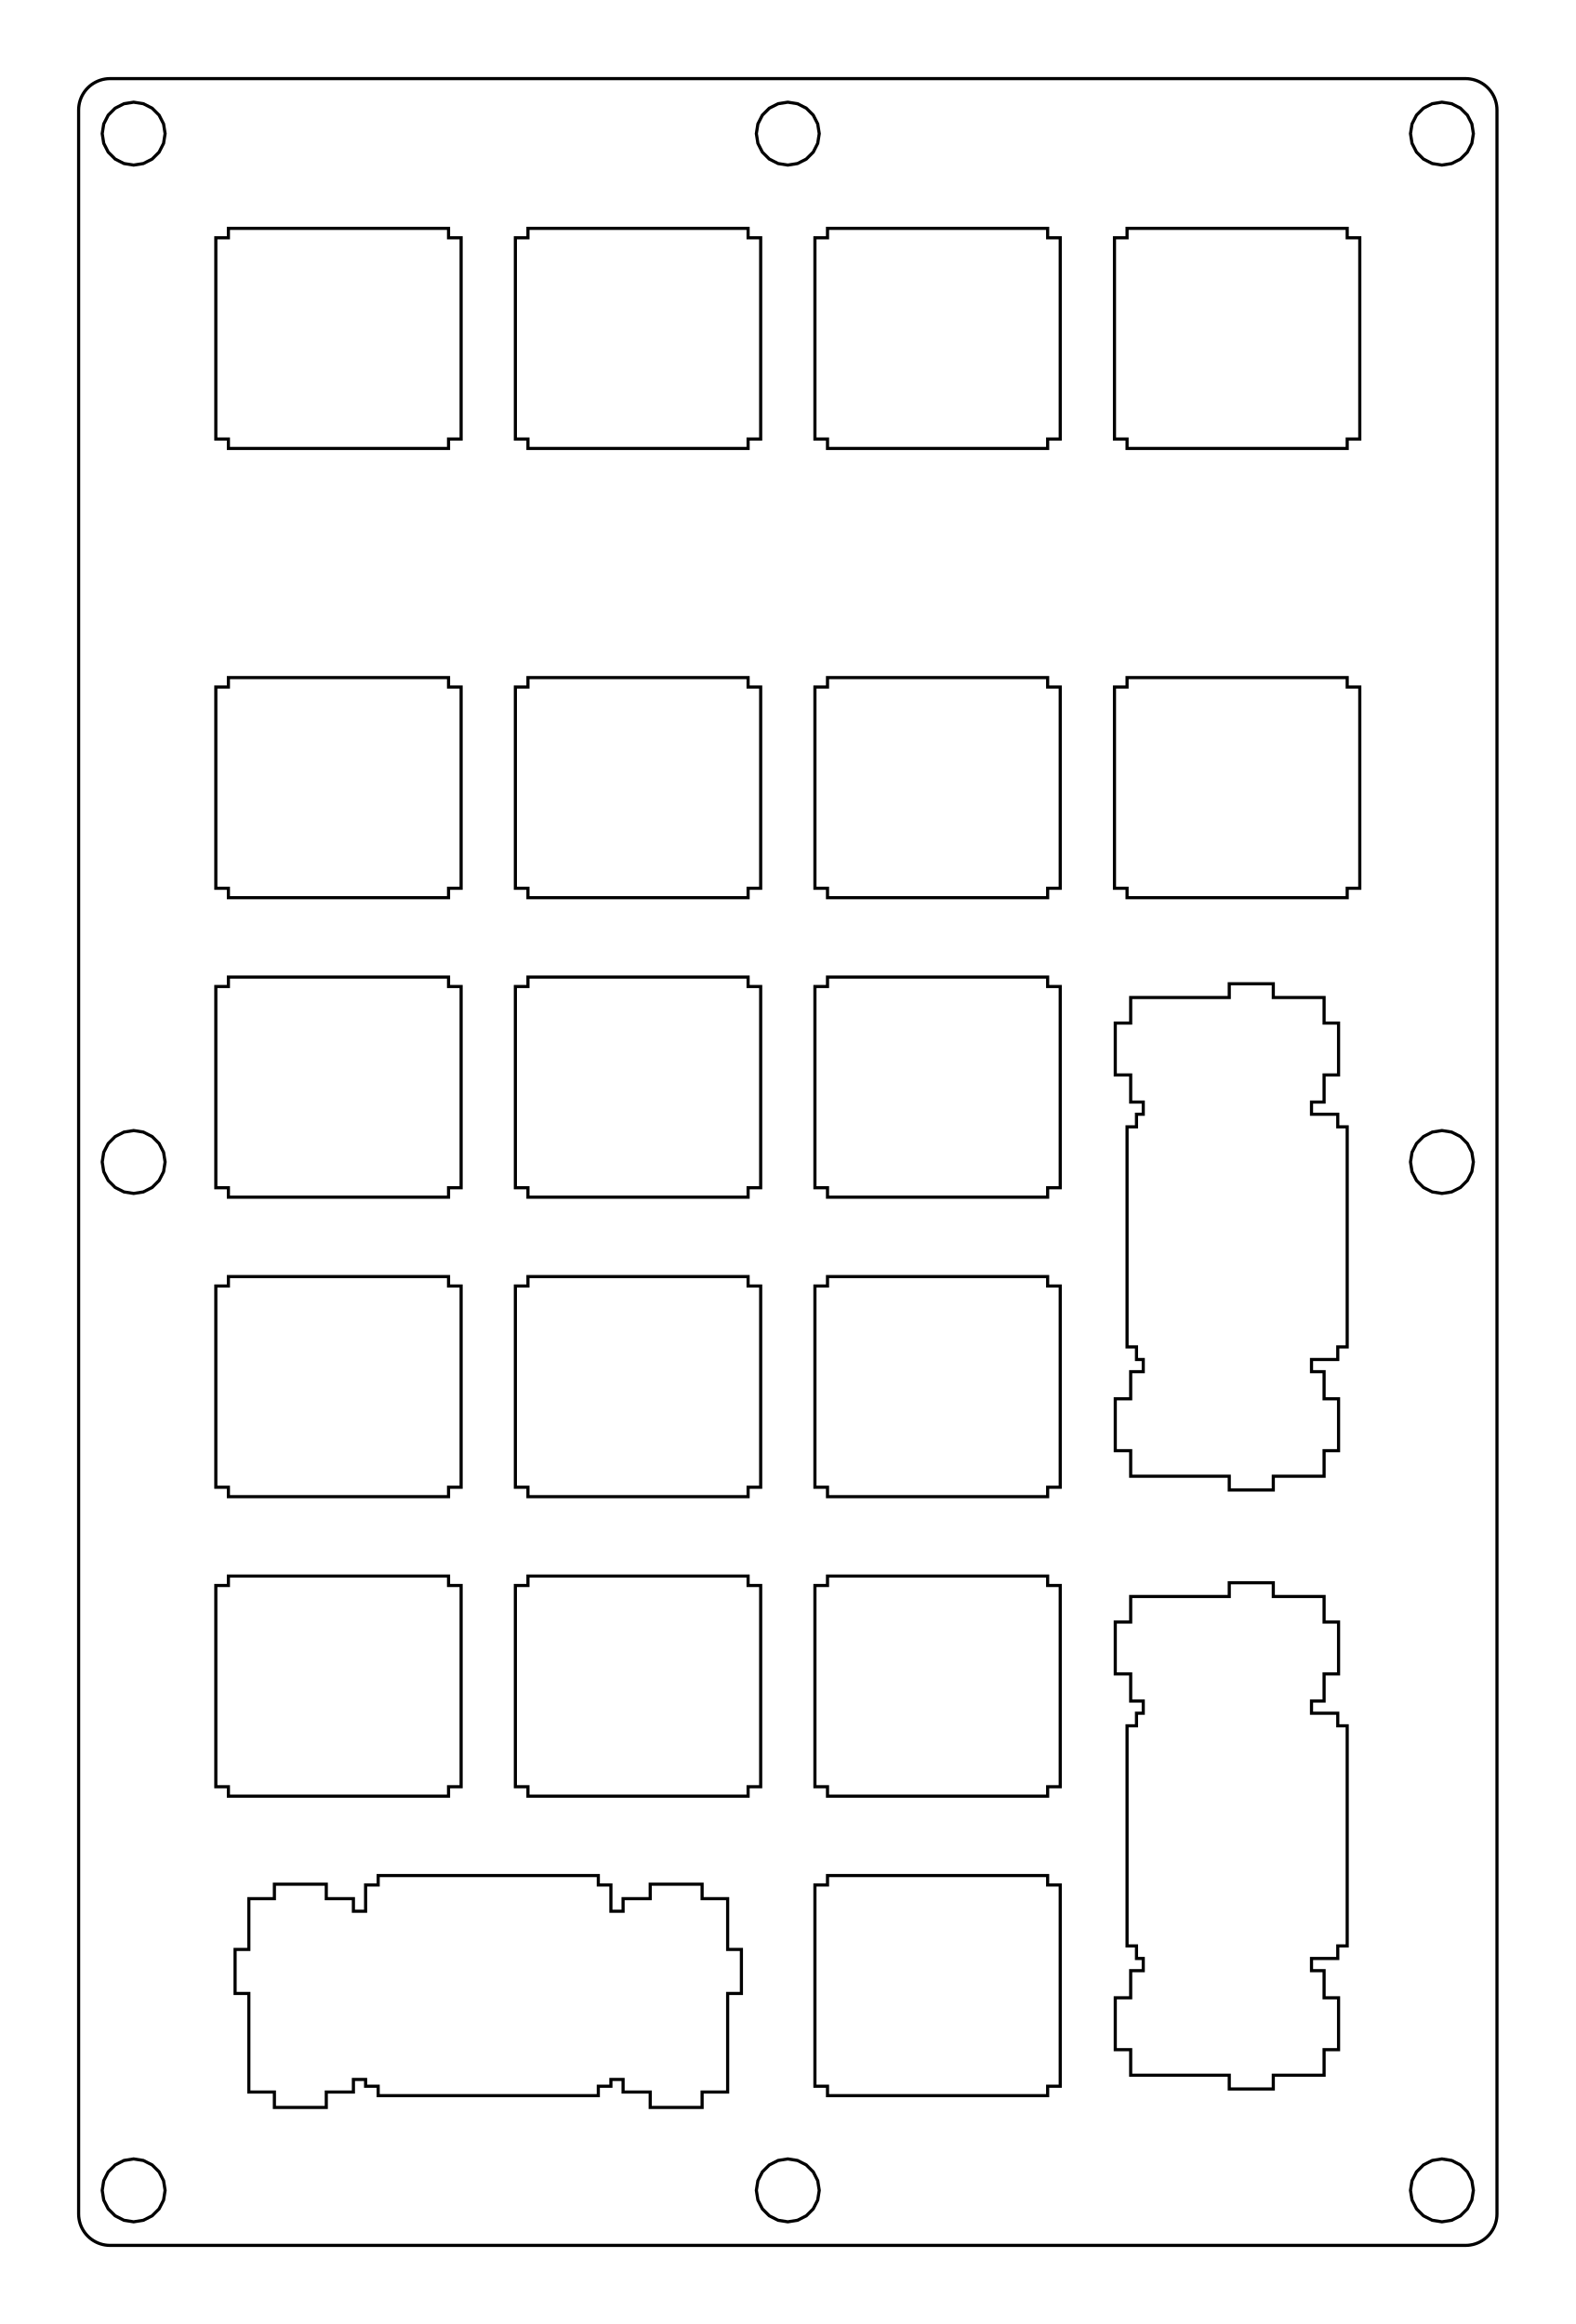
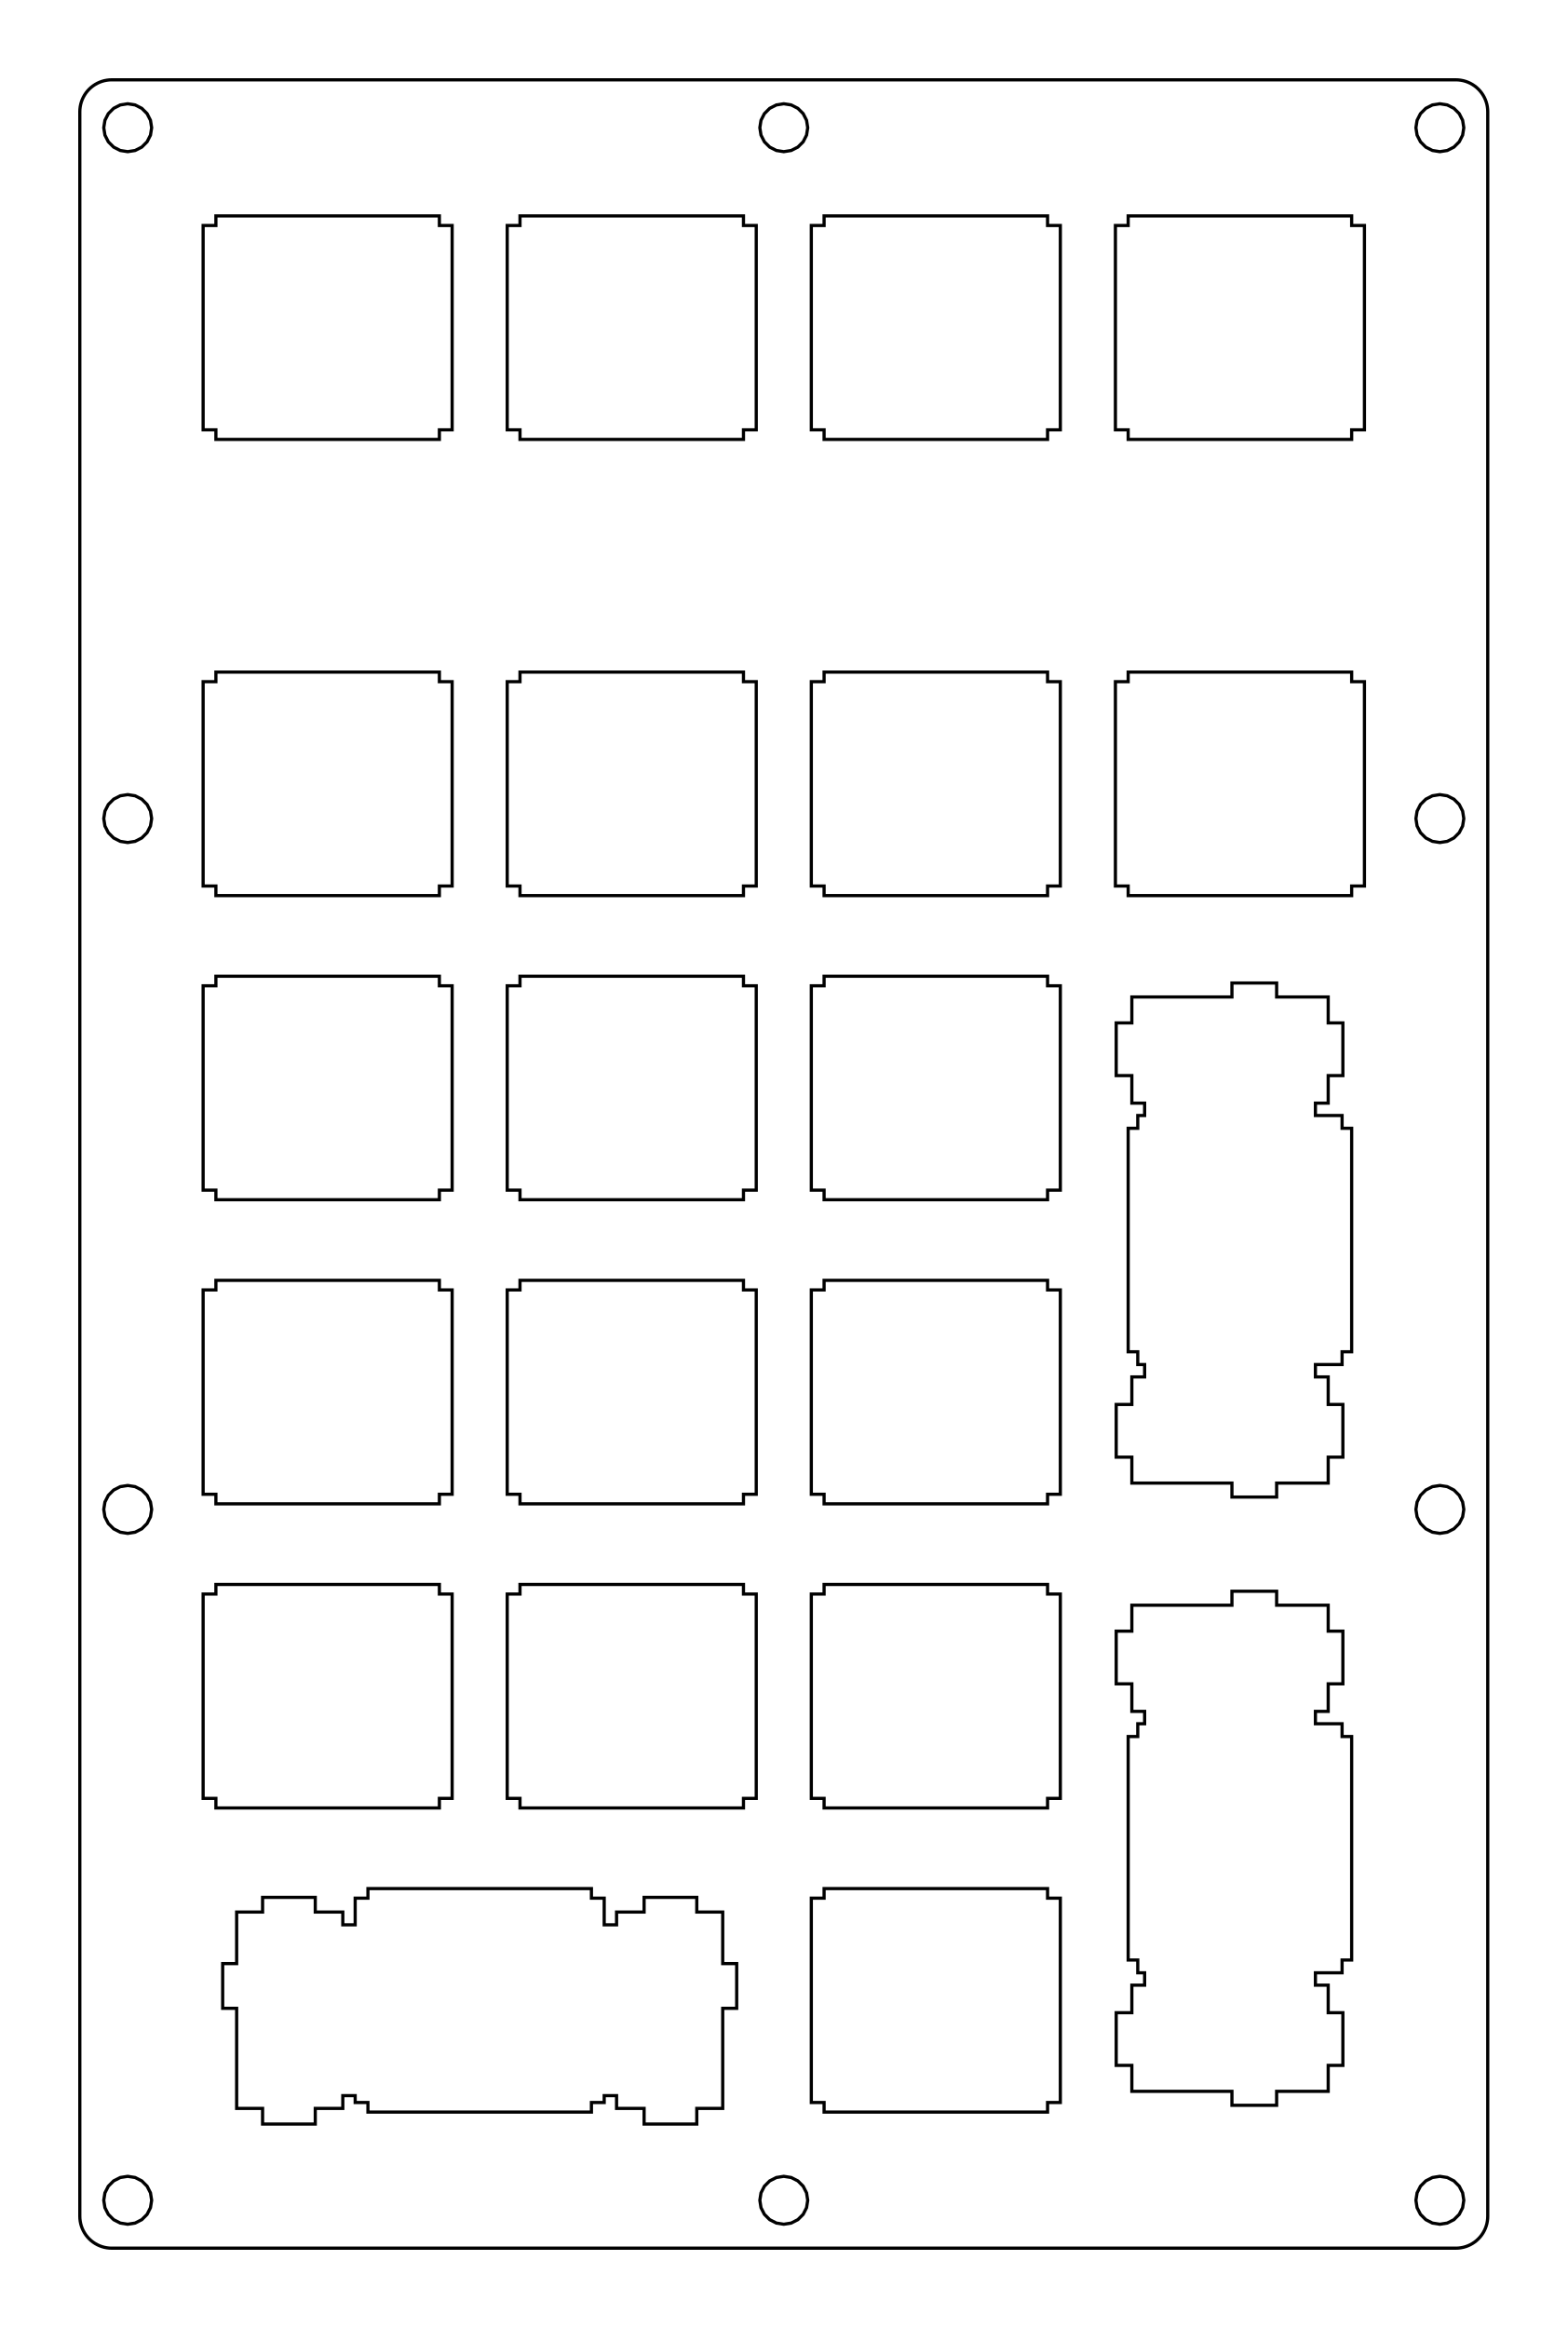
- <svg xmlns="http://www.w3.org/2000/svg" width="100.200mm" height="147.825mm" viewBox="0.000 0.000 100.200 147.825">
-   <polygon points="93.200,5.000 93.357,5.006 93.513,5.025 93.667,5.055 93.818,5.098 93.965,5.152 94.108,5.218 94.245,5.295 94.376,5.382 94.499,5.479 94.614,5.586 94.721,5.701 94.818,5.824 94.905,5.955 94.982,6.092 95.048,6.235 95.102,6.382 95.145,6.533 95.175,6.687 95.194,6.843 95.200,7.000 95.200,140.825 95.194,140.982 95.175,141.138 95.145,141.292 95.102,141.443 95.048,141.590 94.982,141.733 94.905,141.870 94.818,142.001 94.721,142.124 94.614,142.239 94.499,142.346 94.376,142.443 94.245,142.530 94.108,142.607 93.965,142.673 93.818,142.727 93.667,142.770 93.513,142.800 93.357,142.819 93.200,142.825 7.000,142.825 6.843,142.819 6.687,142.800 6.533,142.770 6.382,142.727 6.235,142.673 6.092,142.607 5.955,142.530 5.824,142.443 5.701,142.346 5.586,142.239 5.479,142.124 5.382,142.001 5.295,141.870 5.218,141.733 5.152,141.590 5.098,141.443 5.055,141.292 5.025,141.138 5.006,140.982 5.000,140.825 5.000,7.000 5.006,6.843 5.025,6.687 5.055,6.533 5.098,6.382 5.152,6.235 5.218,6.092 5.295,5.955 5.382,5.824 5.479,5.701 5.586,5.586 5.701,5.479 5.824,5.382 5.955,5.295 6.092,5.218 6.235,5.152 6.382,5.098 6.533,5.055 6.687,5.025 6.843,5.006 7.000,5.000" style="fill:none;stroke-width:0.2;stroke:black" />
-   <polygon points="50.100,6.500 50.718,6.598 51.276,6.882 51.718,7.324 52.002,7.882 52.100,8.500 52.002,9.118 51.718,9.676 51.276,10.118 50.718,10.402 50.100,10.500 49.482,10.402 48.924,10.118 48.482,9.676 48.198,9.118 48.100,8.500 48.198,7.882 48.482,7.324 48.924,6.882 49.482,6.598" style="fill:none;stroke-width:0.2;stroke:black" />
-   <polygon points="91.700,6.500 92.318,6.598 92.876,6.882 93.318,7.324 93.602,7.882 93.700,8.500 93.602,9.118 93.318,9.676 92.876,10.118 92.318,10.402 91.700,10.500 91.082,10.402 90.524,10.118 90.082,9.676 89.798,9.118 89.700,8.500 89.798,7.882 90.082,7.324 90.524,6.882 91.082,6.598" style="fill:none;stroke-width:0.2;stroke:black" />
-   <polygon points="91.700,71.912 92.318,72.010 92.876,72.294 93.318,72.737 93.602,73.294 93.700,73.912 93.602,74.531 93.318,75.088 92.876,75.531 92.318,75.815 91.700,75.912 91.082,75.815 90.524,75.531 90.082,75.088 89.798,74.531 89.700,73.912 89.798,73.294 90.082,72.737 90.524,72.294 91.082,72.010" style="fill:none;stroke-width:0.2;stroke:black" />
-   <polygon points="91.700,137.325 92.318,137.423 92.876,137.707 93.318,138.149 93.602,138.707 93.700,139.325 93.602,139.943 93.318,140.501 92.876,140.943 92.318,141.227 91.700,141.325 91.082,141.227 90.524,140.943 90.082,140.501 89.798,139.943 89.700,139.325 89.798,138.707 90.082,138.149 90.524,137.707 91.082,137.423" style="fill:none;stroke-width:0.2;stroke:black" />
-   <polygon points="50.100,137.325 50.718,137.423 51.276,137.707 51.718,138.149 52.002,138.707 52.100,139.325 52.002,139.943 51.718,140.501 51.276,140.943 50.718,141.227 50.100,141.325 49.482,141.227 48.924,140.943 48.482,140.501 48.198,139.943 48.100,139.325 48.198,138.707 48.482,138.149 48.924,137.707 49.482,137.423" style="fill:none;stroke-width:0.2;stroke:black" />
-   <polygon points="8.500,137.325 9.118,137.423 9.676,137.707 10.118,138.149 10.402,138.707 10.500,139.325 10.402,139.943 10.118,140.501 9.676,140.943 9.118,141.227 8.500,141.325 7.882,141.227 7.324,140.943 6.882,140.501 6.598,139.943 6.500,139.325 6.598,138.707 6.882,138.149 7.324,137.707 7.882,137.423" style="fill:none;stroke-width:0.2;stroke:black" />
-   <polygon points="8.500,71.912 9.118,72.010 9.676,72.294 10.118,72.737 10.402,73.294 10.500,73.912 10.402,74.531 10.118,75.088 9.676,75.531 9.118,75.815 8.500,75.912 7.882,75.815 7.324,75.531 6.882,75.088 6.598,74.531 6.500,73.912 6.598,73.294 6.882,72.737 7.324,72.294 7.882,72.010" style="fill:none;stroke-width:0.2;stroke:black" />
-   <polygon points="8.500,6.500 9.118,6.598 9.676,6.882 10.118,7.324 10.402,7.882 10.500,8.500 10.402,9.118 10.118,9.676 9.676,10.118 9.118,10.402 8.500,10.500 7.882,10.402 7.324,10.118 6.882,9.676 6.598,9.118 6.500,8.500 6.598,7.882 6.882,7.324 7.324,6.882 7.882,6.598" style="fill:none;stroke-width:0.2;stroke:black" />
-   <polygon points="28.525,27.925 28.525,28.525 14.525,28.525 14.525,27.925 13.725,27.925 13.725,15.125 14.525,15.125 14.525,14.525 28.525,14.525 28.525,15.125 29.325,15.125 29.325,27.925" style="fill:none;stroke-width:0.2;stroke:black" />
-   <polygon points="28.525,56.500 28.525,57.100 14.525,57.100 14.525,56.500 13.725,56.500 13.725,43.700 14.525,43.700 14.525,43.100 28.525,43.100 28.525,43.700 29.325,43.700 29.325,56.500" style="fill:none;stroke-width:0.2;stroke:black" />
-   <polygon points="28.525,75.550 28.525,76.150 14.525,76.150 14.525,75.550 13.725,75.550 13.725,62.750 14.525,62.750 14.525,62.150 28.525,62.150 28.525,62.750 29.325,62.750 29.325,75.550" style="fill:none;stroke-width:0.2;stroke:black" />
-   <polygon points="28.525,94.600 28.525,95.200 14.525,95.200 14.525,94.600 13.725,94.600 13.725,81.800 14.525,81.800 14.525,81.200 28.525,81.200 28.525,81.800 29.325,81.800 29.325,94.600" style="fill:none;stroke-width:0.2;stroke:black" />
-   <polygon points="28.525,113.650 28.525,114.250 14.525,114.250 14.525,113.650 13.725,113.650 13.725,100.850 14.525,100.850 14.525,100.250 28.525,100.250 28.525,100.850 29.325,100.850 29.325,113.650" style="fill:none;stroke-width:0.2;stroke:black" />
-   <polygon points="46.275,126.800 46.275,133.070 44.650,133.070 44.650,134.050 41.350,134.050 41.350,133.070 39.625,133.070 39.625,132.270 38.850,132.270 38.850,132.700 38.050,132.700 38.050,133.300 24.050,133.300 24.050,132.700 23.250,132.700 23.250,132.270 22.475,132.270 22.475,133.070 20.750,133.070 20.750,134.050 17.450,134.050 17.450,133.070 15.825,133.070 15.825,126.800 14.950,126.800 14.950,124.000 15.825,124.000 15.825,120.770 17.450,120.770 17.450,119.850 20.750,119.850 20.750,120.770 22.475,120.770 22.475,121.570 23.250,121.570 23.250,119.900 24.050,119.900 24.050,119.300 38.050,119.300 38.050,119.900 38.850,119.900 38.850,121.570 39.625,121.570 39.625,120.770 41.350,120.770 41.350,119.850 44.650,119.850 44.650,120.770 46.275,120.770 46.275,124.000 47.150,124.000 47.150,126.800" style="fill:none;stroke-width:0.2;stroke:black" />
-   <polygon points="47.575,27.925 47.575,28.525 33.575,28.525 33.575,27.925 32.775,27.925 32.775,15.125 33.575,15.125 33.575,14.525 47.575,14.525 47.575,15.125 48.375,15.125 48.375,27.925" style="fill:none;stroke-width:0.2;stroke:black" />
-   <polygon points="47.575,56.500 47.575,57.100 33.575,57.100 33.575,56.500 32.775,56.500 32.775,43.700 33.575,43.700 33.575,43.100 47.575,43.100 47.575,43.700 48.375,43.700 48.375,56.500" style="fill:none;stroke-width:0.2;stroke:black" />
-   <polygon points="47.575,75.550 47.575,76.150 33.575,76.150 33.575,75.550 32.775,75.550 32.775,62.750 33.575,62.750 33.575,62.150 47.575,62.150 47.575,62.750 48.375,62.750 48.375,75.550" style="fill:none;stroke-width:0.2;stroke:black" />
-   <polygon points="47.575,94.600 47.575,95.200 33.575,95.200 33.575,94.600 32.775,94.600 32.775,81.800 33.575,81.800 33.575,81.200 47.575,81.200 47.575,81.800 48.375,81.800 48.375,94.600" style="fill:none;stroke-width:0.2;stroke:black" />
-   <polygon points="47.575,113.650 47.575,114.250 33.575,114.250 33.575,113.650 32.775,113.650 32.775,100.850 33.575,100.850 33.575,100.250 47.575,100.250 47.575,100.850 48.375,100.850 48.375,113.650" style="fill:none;stroke-width:0.2;stroke:black" />
-   <polygon points="66.625,27.925 66.625,28.525 52.625,28.525 52.625,27.925 51.825,27.925 51.825,15.125 52.625,15.125 52.625,14.525 66.625,14.525 66.625,15.125 67.425,15.125 67.425,27.925" style="fill:none;stroke-width:0.2;stroke:black" />
-   <polygon points="66.625,56.500 66.625,57.100 52.625,57.100 52.625,56.500 51.825,56.500 51.825,43.700 52.625,43.700 52.625,43.100 66.625,43.100 66.625,43.700 67.425,43.700 67.425,56.500" style="fill:none;stroke-width:0.2;stroke:black" />
-   <polygon points="66.625,75.550 66.625,76.150 52.625,76.150 52.625,75.550 51.825,75.550 51.825,62.750 52.625,62.750 52.625,62.150 66.625,62.150 66.625,62.750 67.425,62.750 67.425,75.550" style="fill:none;stroke-width:0.2;stroke:black" />
-   <polygon points="66.625,94.600 66.625,95.200 52.625,95.200 52.625,94.600 51.825,94.600 51.825,81.800 52.625,81.800 52.625,81.200 66.625,81.200 66.625,81.800 67.425,81.800 67.425,94.600" style="fill:none;stroke-width:0.2;stroke:black" />
-   <polygon points="66.625,113.650 66.625,114.250 52.625,114.250 52.625,113.650 51.825,113.650 51.825,100.850 52.625,100.850 52.625,100.250 66.625,100.250 66.625,100.850 67.425,100.850 67.425,113.650" style="fill:none;stroke-width:0.2;stroke:black" />
-   <polygon points="66.625,132.700 66.625,133.300 52.625,133.300 52.625,132.700 51.825,132.700 51.825,119.900 52.625,119.900 52.625,119.300 66.625,119.300 66.625,119.900 67.425,119.900 67.425,132.700" style="fill:none;stroke-width:0.2;stroke:black" />
-   <polygon points="85.075,85.675 85.075,86.475 83.405,86.475 83.405,87.250 84.205,87.250 84.205,88.975 85.125,88.975 85.125,92.275 84.205,92.275 84.205,93.900 80.975,93.900 80.975,94.775 78.175,94.775 78.175,93.900 71.905,93.900 71.905,92.275 70.925,92.275 70.925,88.975 71.905,88.975 71.905,87.250 72.705,87.250 72.705,86.475 72.275,86.475 72.275,85.675 71.675,85.675 71.675,71.675 72.275,71.675 72.275,70.875 72.705,70.875 72.705,70.100 71.905,70.100 71.905,68.375 70.925,68.375 70.925,65.075 71.905,65.075 71.905,63.450 78.175,63.450 78.175,62.575 80.975,62.575 80.975,63.450 84.205,63.450 84.205,65.075 85.125,65.075 85.125,68.375 84.205,68.375 84.205,70.100 83.405,70.100 83.405,70.875 85.075,70.875 85.075,71.675 85.675,71.675 85.675,85.675" style="fill:none;stroke-width:0.2;stroke:black" />
-   <polygon points="85.075,123.775 85.075,124.575 83.405,124.575 83.405,125.350 84.205,125.350 84.205,127.075 85.125,127.075 85.125,130.375 84.205,130.375 84.205,132.000 80.975,132.000 80.975,132.875 78.175,132.875 78.175,132.000 71.905,132.000 71.905,130.375 70.925,130.375 70.925,127.075 71.905,127.075 71.905,125.350 72.705,125.350 72.705,124.575 72.275,124.575 72.275,123.775 71.675,123.775 71.675,109.775 72.275,109.775 72.275,108.975 72.705,108.975 72.705,108.200 71.905,108.200 71.905,106.475 70.925,106.475 70.925,103.175 71.905,103.175 71.905,101.550 78.175,101.550 78.175,100.675 80.975,100.675 80.975,101.550 84.205,101.550 84.205,103.175 85.125,103.175 85.125,106.475 84.205,106.475 84.205,108.200 83.405,108.200 83.405,108.975 85.075,108.975 85.075,109.775 85.675,109.775 85.675,123.775" style="fill:none;stroke-width:0.2;stroke:black" />
-   <polygon points="85.675,27.925 85.675,28.525 71.675,28.525 71.675,27.925 70.875,27.925 70.875,15.125 71.675,15.125 71.675,14.525 85.675,14.525 85.675,15.125 86.475,15.125 86.475,27.925" style="fill:none;stroke-width:0.2;stroke:black" />
-   <polygon points="85.675,56.500 85.675,57.100 71.675,57.100 71.675,56.500 70.875,56.500 70.875,43.700 71.675,43.700 71.675,43.100 85.675,43.100 85.675,43.700 86.475,43.700 86.475,56.500" style="fill:none;stroke-width:0.2;stroke:black" />
+ <svg xmlns="http://www.w3.org/2000/svg" width="98.200mm" height="145.825mm" viewBox="0.000 0.000 98.200 145.825">
+   <polygon points="91.200,5.000 91.357,5.006 91.513,5.025 91.667,5.055 91.818,5.098 91.965,5.152 92.108,5.218 92.245,5.295 92.376,5.382 92.499,5.479 92.614,5.586 92.721,5.701 92.818,5.824 92.905,5.955 92.982,6.092 93.048,6.235 93.102,6.382 93.145,6.533 93.175,6.687 93.194,6.843 93.200,7.000 93.200,138.825 93.194,138.982 93.175,139.138 93.145,139.292 93.102,139.443 93.048,139.590 92.982,139.733 92.905,139.870 92.818,140.001 92.721,140.124 92.614,140.239 92.499,140.346 92.376,140.443 92.245,140.530 92.108,140.607 91.965,140.673 91.818,140.727 91.667,140.770 91.513,140.800 91.357,140.819 91.200,140.825 7.000,140.825 6.843,140.819 6.687,140.800 6.533,140.770 6.382,140.727 6.235,140.673 6.092,140.607 5.955,140.530 5.824,140.443 5.701,140.346 5.586,140.239 5.479,140.124 5.382,140.001 5.295,139.870 5.218,139.733 5.152,139.590 5.098,139.443 5.055,139.292 5.025,139.138 5.006,138.982 5.000,138.825 5.000,7.000 5.006,6.843 5.025,6.687 5.055,6.533 5.098,6.382 5.152,6.235 5.218,6.092 5.295,5.955 5.382,5.824 5.479,5.701 5.586,5.586 5.701,5.479 5.824,5.382 5.955,5.295 6.092,5.218 6.235,5.152 6.382,5.098 6.533,5.055 6.687,5.025 6.843,5.006 7.000,5.000" style="fill:none;stroke-width:0.2;stroke:black" />
+   <polygon points="49.100,6.500 49.564,6.573 49.982,6.786 50.314,7.118 50.527,7.536 50.600,8.000 50.527,8.464 50.314,8.882 49.982,9.214 49.564,9.427 49.100,9.500 48.636,9.427 48.218,9.214 47.886,8.882 47.673,8.464 47.600,8.000 47.673,7.536 47.886,7.118 48.218,6.786 48.636,6.573" style="fill:none;stroke-width:0.2;stroke:black" />
+   <polygon points="90.200,6.500 90.664,6.573 91.082,6.786 91.414,7.118 91.627,7.536 91.700,8.000 91.627,8.464 91.414,8.882 91.082,9.214 90.664,9.427 90.200,9.500 89.736,9.427 89.318,9.214 88.986,8.882 88.773,8.464 88.700,8.000 88.773,7.536 88.986,7.118 89.318,6.786 89.736,6.573" style="fill:none;stroke-width:0.2;stroke:black" />
+   <polygon points="90.200,49.775 90.664,49.848 91.082,50.061 91.414,50.393 91.627,50.811 91.700,51.275 91.627,51.739 91.414,52.157 91.082,52.489 90.664,52.702 90.200,52.775 89.736,52.702 89.318,52.489 88.986,52.157 88.773,51.739 88.700,51.275 88.773,50.811 88.986,50.393 89.318,50.061 89.736,49.848" style="fill:none;stroke-width:0.2;stroke:black" />
+   <polygon points="90.200,93.050 90.664,93.123 91.082,93.336 91.414,93.668 91.627,94.086 91.700,94.550 91.627,95.014 91.414,95.432 91.082,95.764 90.664,95.977 90.200,96.050 89.736,95.977 89.318,95.764 88.986,95.432 88.773,95.014 88.700,94.550 88.773,94.086 88.986,93.668 89.318,93.336 89.736,93.123" style="fill:none;stroke-width:0.2;stroke:black" />
+   <polygon points="90.200,136.325 90.664,136.398 91.082,136.611 91.414,136.943 91.627,137.361 91.700,137.825 91.627,138.289 91.414,138.707 91.082,139.039 90.664,139.252 90.200,139.325 89.736,139.252 89.318,139.039 88.986,138.707 88.773,138.289 88.700,137.825 88.773,137.361 88.986,136.943 89.318,136.611 89.736,136.398" style="fill:none;stroke-width:0.2;stroke:black" />
+   <polygon points="49.100,136.325 49.564,136.398 49.982,136.611 50.314,136.943 50.527,137.361 50.600,137.825 50.527,138.289 50.314,138.707 49.982,139.039 49.564,139.252 49.100,139.325 48.636,139.252 48.218,139.039 47.886,138.707 47.673,138.289 47.600,137.825 47.673,137.361 47.886,136.943 48.218,136.611 48.636,136.398" style="fill:none;stroke-width:0.2;stroke:black" />
+   <polygon points="8.000,136.325 8.464,136.398 8.882,136.611 9.214,136.943 9.427,137.361 9.500,137.825 9.427,138.289 9.214,138.707 8.882,139.039 8.464,139.252 8.000,139.325 7.536,139.252 7.118,139.039 6.786,138.707 6.573,138.289 6.500,137.825 6.573,137.361 6.786,136.943 7.118,136.611 7.536,136.398" style="fill:none;stroke-width:0.2;stroke:black" />
+   <polygon points="8.000,93.050 8.464,93.123 8.882,93.336 9.214,93.668 9.427,94.086 9.500,94.550 9.427,95.014 9.214,95.432 8.882,95.764 8.464,95.977 8.000,96.050 7.536,95.977 7.118,95.764 6.786,95.432 6.573,95.014 6.500,94.550 6.573,94.086 6.786,93.668 7.118,93.336 7.536,93.123" style="fill:none;stroke-width:0.2;stroke:black" />
+   <polygon points="8.000,49.775 8.464,49.848 8.882,50.061 9.214,50.393 9.427,50.811 9.500,51.275 9.427,51.739 9.214,52.157 8.882,52.489 8.464,52.702 8.000,52.775 7.536,52.702 7.118,52.489 6.786,52.157 6.573,51.739 6.500,51.275 6.573,50.811 6.786,50.393 7.118,50.061 7.536,49.848" style="fill:none;stroke-width:0.2;stroke:black" />
+   <polygon points="8.000,6.500 8.464,6.573 8.882,6.786 9.214,7.118 9.427,7.536 9.500,8.000 9.427,8.464 9.214,8.882 8.882,9.214 8.464,9.427 8.000,9.500 7.536,9.427 7.118,9.214 6.786,8.882 6.573,8.464 6.500,8.000 6.573,7.536 6.786,7.118 7.118,6.786 7.536,6.573" style="fill:none;stroke-width:0.2;stroke:black" />
+   <polygon points="27.525,26.925 27.525,27.525 13.525,27.525 13.525,26.925 12.725,26.925 12.725,14.125 13.525,14.125 13.525,13.525 27.525,13.525 27.525,14.125 28.325,14.125 28.325,26.925" style="fill:none;stroke-width:0.2;stroke:black" />
+   <polygon points="27.525,55.500 27.525,56.100 13.525,56.100 13.525,55.500 12.725,55.500 12.725,42.700 13.525,42.700 13.525,42.100 27.525,42.100 27.525,42.700 28.325,42.700 28.325,55.500" style="fill:none;stroke-width:0.2;stroke:black" />
+   <polygon points="27.525,74.550 27.525,75.150 13.525,75.150 13.525,74.550 12.725,74.550 12.725,61.750 13.525,61.750 13.525,61.150 27.525,61.150 27.525,61.750 28.325,61.750 28.325,74.550" style="fill:none;stroke-width:0.2;stroke:black" />
+   <polygon points="27.525,93.600 27.525,94.200 13.525,94.200 13.525,93.600 12.725,93.600 12.725,80.800 13.525,80.800 13.525,80.200 27.525,80.200 27.525,80.800 28.325,80.800 28.325,93.600" style="fill:none;stroke-width:0.2;stroke:black" />
+   <polygon points="27.525,112.650 27.525,113.250 13.525,113.250 13.525,112.650 12.725,112.650 12.725,99.850 13.525,99.850 13.525,99.250 27.525,99.250 27.525,99.850 28.325,99.850 28.325,112.650" style="fill:none;stroke-width:0.2;stroke:black" />
+   <polygon points="45.275,125.800 45.275,132.070 43.650,132.070 43.650,133.050 40.350,133.050 40.350,132.070 38.625,132.070 38.625,131.270 37.850,131.270 37.850,131.700 37.050,131.700 37.050,132.300 23.050,132.300 23.050,131.700 22.250,131.700 22.250,131.270 21.475,131.270 21.475,132.070 19.750,132.070 19.750,133.050 16.450,133.050 16.450,132.070 14.825,132.070 14.825,125.800 13.950,125.800 13.950,123.000 14.825,123.000 14.825,119.770 16.450,119.770 16.450,118.850 19.750,118.850 19.750,119.770 21.475,119.770 21.475,120.570 22.250,120.570 22.250,118.900 23.050,118.900 23.050,118.300 37.050,118.300 37.050,118.900 37.850,118.900 37.850,120.570 38.625,120.570 38.625,119.770 40.350,119.770 40.350,118.850 43.650,118.850 43.650,119.770 45.275,119.770 45.275,123.000 46.150,123.000 46.150,125.800" style="fill:none;stroke-width:0.2;stroke:black" />
+   <polygon points="46.575,26.925 46.575,27.525 32.575,27.525 32.575,26.925 31.775,26.925 31.775,14.125 32.575,14.125 32.575,13.525 46.575,13.525 46.575,14.125 47.375,14.125 47.375,26.925" style="fill:none;stroke-width:0.2;stroke:black" />
+   <polygon points="46.575,55.500 46.575,56.100 32.575,56.100 32.575,55.500 31.775,55.500 31.775,42.700 32.575,42.700 32.575,42.100 46.575,42.100 46.575,42.700 47.375,42.700 47.375,55.500" style="fill:none;stroke-width:0.2;stroke:black" />
+   <polygon points="46.575,74.550 46.575,75.150 32.575,75.150 32.575,74.550 31.775,74.550 31.775,61.750 32.575,61.750 32.575,61.150 46.575,61.150 46.575,61.750 47.375,61.750 47.375,74.550" style="fill:none;stroke-width:0.2;stroke:black" />
+   <polygon points="46.575,93.600 46.575,94.200 32.575,94.200 32.575,93.600 31.775,93.600 31.775,80.800 32.575,80.800 32.575,80.200 46.575,80.200 46.575,80.800 47.375,80.800 47.375,93.600" style="fill:none;stroke-width:0.2;stroke:black" />
+   <polygon points="46.575,112.650 46.575,113.250 32.575,113.250 32.575,112.650 31.775,112.650 31.775,99.850 32.575,99.850 32.575,99.250 46.575,99.250 46.575,99.850 47.375,99.850 47.375,112.650" style="fill:none;stroke-width:0.2;stroke:black" />
+   <polygon points="65.625,26.925 65.625,27.525 51.625,27.525 51.625,26.925 50.825,26.925 50.825,14.125 51.625,14.125 51.625,13.525 65.625,13.525 65.625,14.125 66.425,14.125 66.425,26.925" style="fill:none;stroke-width:0.2;stroke:black" />
+   <polygon points="65.625,55.500 65.625,56.100 51.625,56.100 51.625,55.500 50.825,55.500 50.825,42.700 51.625,42.700 51.625,42.100 65.625,42.100 65.625,42.700 66.425,42.700 66.425,55.500" style="fill:none;stroke-width:0.2;stroke:black" />
+   <polygon points="65.625,74.550 65.625,75.150 51.625,75.150 51.625,74.550 50.825,74.550 50.825,61.750 51.625,61.750 51.625,61.150 65.625,61.150 65.625,61.750 66.425,61.750 66.425,74.550" style="fill:none;stroke-width:0.2;stroke:black" />
+   <polygon points="65.625,93.600 65.625,94.200 51.625,94.200 51.625,93.600 50.825,93.600 50.825,80.800 51.625,80.800 51.625,80.200 65.625,80.200 65.625,80.800 66.425,80.800 66.425,93.600" style="fill:none;stroke-width:0.2;stroke:black" />
+   <polygon points="65.625,112.650 65.625,113.250 51.625,113.250 51.625,112.650 50.825,112.650 50.825,99.850 51.625,99.850 51.625,99.250 65.625,99.250 65.625,99.850 66.425,99.850 66.425,112.650" style="fill:none;stroke-width:0.2;stroke:black" />
+   <polygon points="65.625,131.700 65.625,132.300 51.625,132.300 51.625,131.700 50.825,131.700 50.825,118.900 51.625,118.900 51.625,118.300 65.625,118.300 65.625,118.900 66.425,118.900 66.425,131.700" style="fill:none;stroke-width:0.2;stroke:black" />
+   <polygon points="84.075,84.675 84.075,85.475 82.405,85.475 82.405,86.250 83.205,86.250 83.205,87.975 84.125,87.975 84.125,91.275 83.205,91.275 83.205,92.900 79.975,92.900 79.975,93.775 77.175,93.775 77.175,92.900 70.905,92.900 70.905,91.275 69.925,91.275 69.925,87.975 70.905,87.975 70.905,86.250 71.705,86.250 71.705,85.475 71.275,85.475 71.275,84.675 70.675,84.675 70.675,70.675 71.275,70.675 71.275,69.875 71.705,69.875 71.705,69.100 70.905,69.100 70.905,67.375 69.925,67.375 69.925,64.075 70.905,64.075 70.905,62.450 77.175,62.450 77.175,61.575 79.975,61.575 79.975,62.450 83.205,62.450 83.205,64.075 84.125,64.075 84.125,67.375 83.205,67.375 83.205,69.100 82.405,69.100 82.405,69.875 84.075,69.875 84.075,70.675 84.675,70.675 84.675,84.675" style="fill:none;stroke-width:0.2;stroke:black" />
+   <polygon points="84.075,122.775 84.075,123.575 82.405,123.575 82.405,124.350 83.205,124.350 83.205,126.075 84.125,126.075 84.125,129.375 83.205,129.375 83.205,131.000 79.975,131.000 79.975,131.875 77.175,131.875 77.175,131.000 70.905,131.000 70.905,129.375 69.925,129.375 69.925,126.075 70.905,126.075 70.905,124.350 71.705,124.350 71.705,123.575 71.275,123.575 71.275,122.775 70.675,122.775 70.675,108.775 71.275,108.775 71.275,107.975 71.705,107.975 71.705,107.200 70.905,107.200 70.905,105.475 69.925,105.475 69.925,102.175 70.905,102.175 70.905,100.550 77.175,100.550 77.175,99.675 79.975,99.675 79.975,100.550 83.205,100.550 83.205,102.175 84.125,102.175 84.125,105.475 83.205,105.475 83.205,107.200 82.405,107.200 82.405,107.975 84.075,107.975 84.075,108.775 84.675,108.775 84.675,122.775" style="fill:none;stroke-width:0.2;stroke:black" />
+   <polygon points="84.675,26.925 84.675,27.525 70.675,27.525 70.675,26.925 69.875,26.925 69.875,14.125 70.675,14.125 70.675,13.525 84.675,13.525 84.675,14.125 85.475,14.125 85.475,26.925" style="fill:none;stroke-width:0.2;stroke:black" />
+   <polygon points="84.675,55.500 84.675,56.100 70.675,56.100 70.675,55.500 69.875,55.500 69.875,42.700 70.675,42.700 70.675,42.100 84.675,42.100 84.675,42.700 85.475,42.700 85.475,55.500" style="fill:none;stroke-width:0.2;stroke:black" />
</svg>
